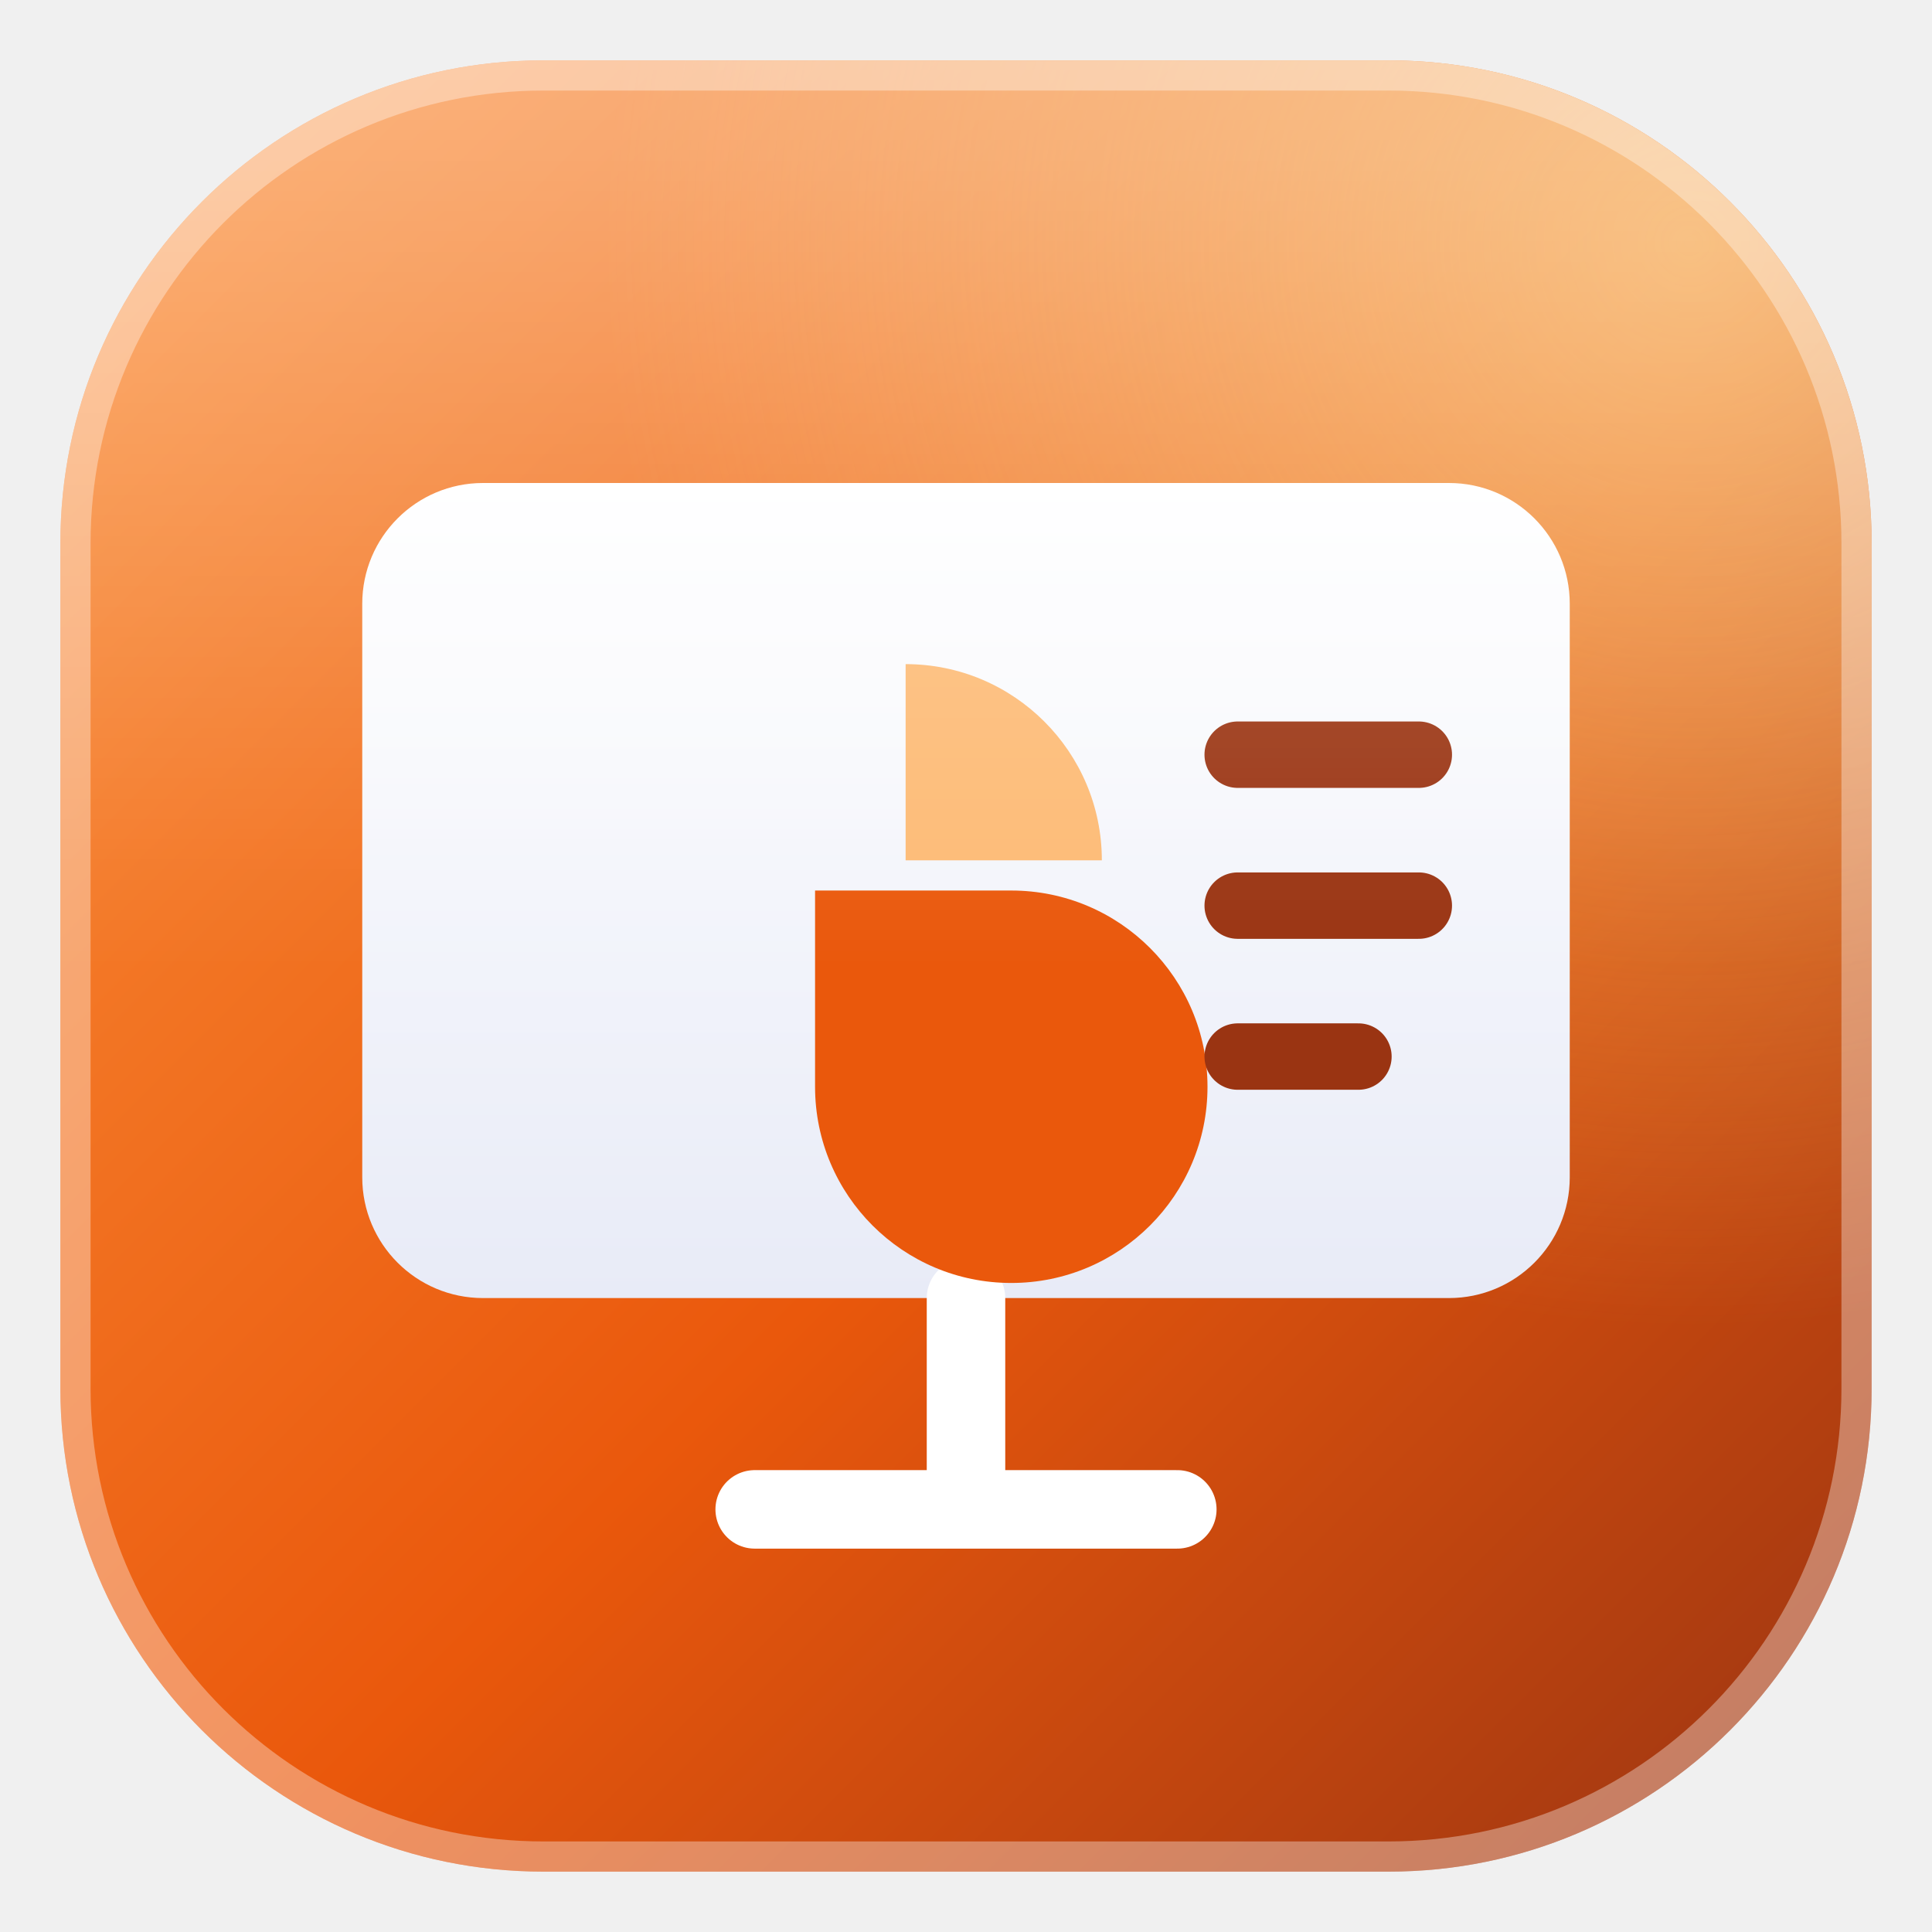
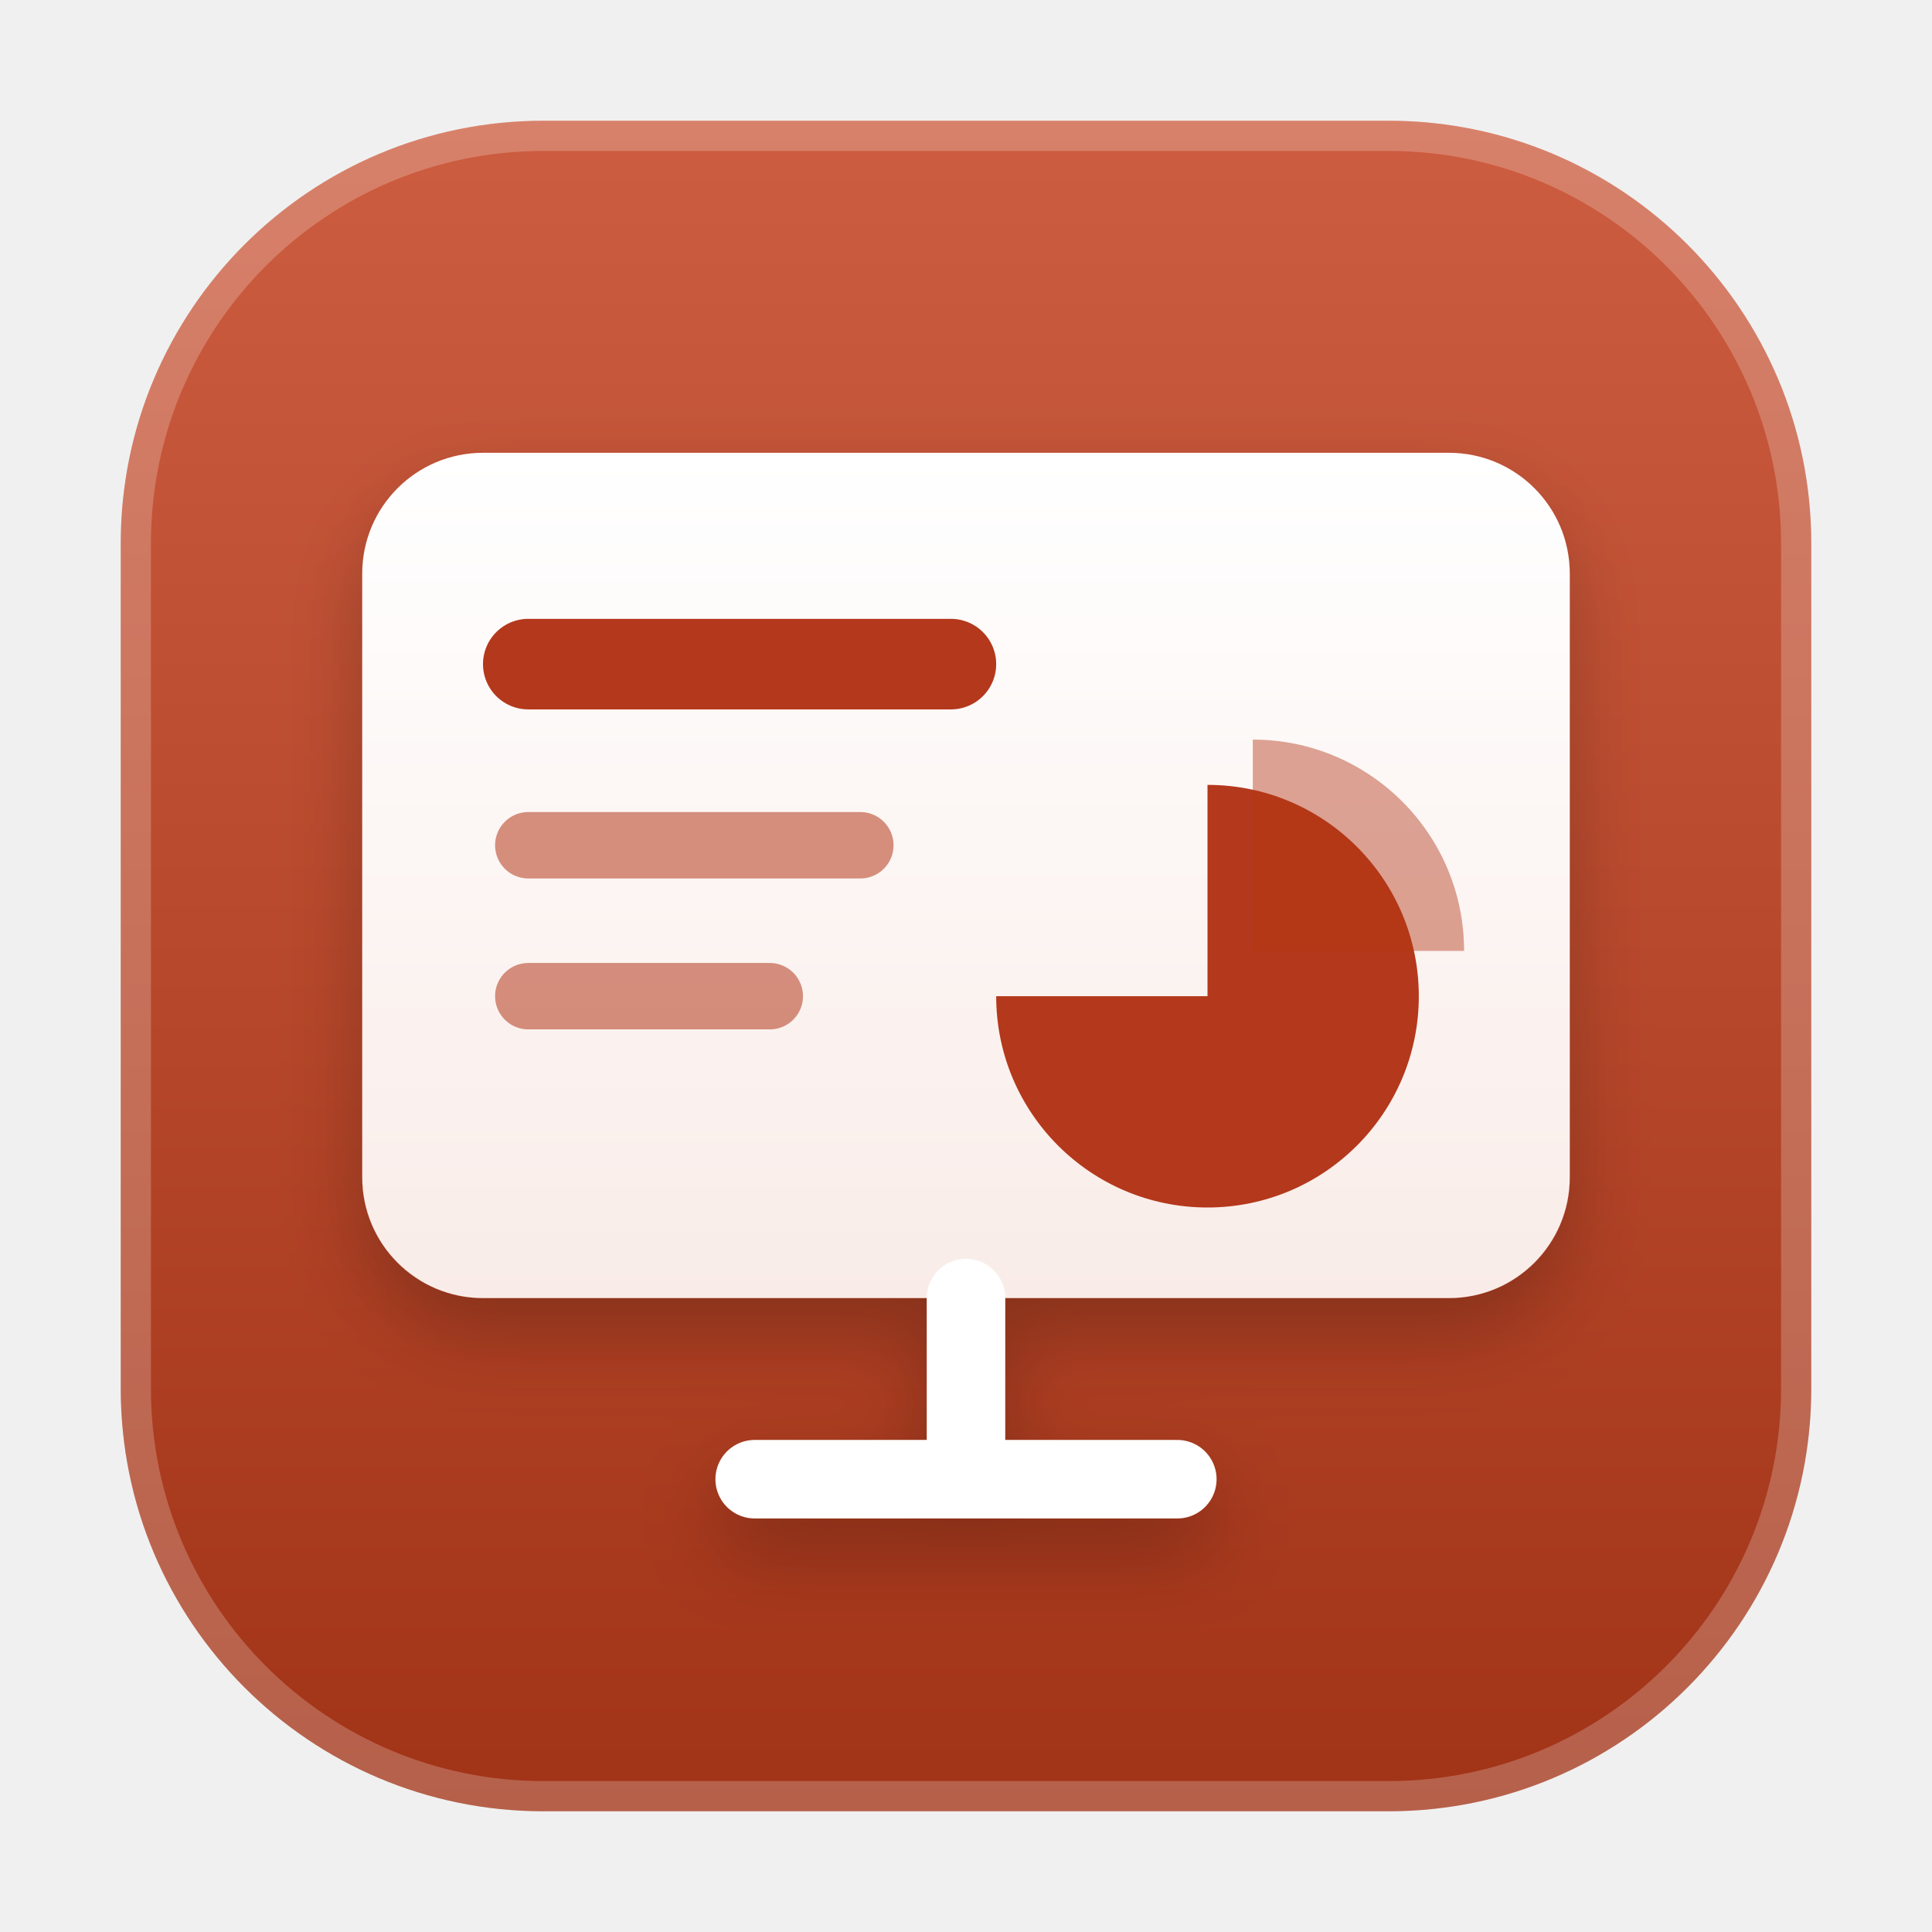
<svg xmlns="http://www.w3.org/2000/svg" viewBox="0 0 64 64">
  <defs>
-     <linearGradient id="bg" x1="0" y1="0" x2="1" y2="1">
-       <stop offset="0" stop-color="#fb923c" />
-       <stop offset="0.55" stop-color="#ea580c" />
-       <stop offset="1" stop-color="#9a3412" />
+     <linearGradient id="t" x1="0" y1="0" x2="0" y2="1">
+       <stop offset="0" stop-color="#cd5d40" />
+       <stop offset="1" stop-color="#a13317" />
    </linearGradient>
-     <radialGradient id="glow" cx="0.9" cy="0.1" r="0.6">
-       <stop offset="0" stop-color="#fde68a" stop-opacity="0.55" />
-       <stop offset="1" stop-color="#fde68a" stop-opacity="0" />
-     </radialGradient>
-     <linearGradient id="shine" x1="0" y1="0" x2="0" y2="1">
-       <stop offset="0" stop-color="#fff" stop-opacity="0.35" />
-       <stop offset="0.5" stop-color="#fff" stop-opacity="0" />
+     <linearGradient id="p" x1="0" y1="0" x2="0" y2="1">
+       <stop offset="0" stop-color="#ffffff" />
+       <stop offset="1" stop-color="#f9ece8" />
    </linearGradient>
-     <linearGradient id="paper" x1="0" y1="0" x2="0" y2="1">
-       <stop offset="0" stop-color="#ffffff" />
-       <stop offset="1" stop-color="#e8ebf7" />
-     </linearGradient>
+     <filter id="d" x="-20%" y="-20%" width="140%" height="150%">
+       <feDropShadow dx="0" dy="1.2" stdDeviation="1.3" flood-color="#000" flood-opacity="0.22" />
+     </filter>
  </defs>
-   <rect x="2" y="2" width="60" height="60" rx="16" fill="url(#bg)" />
-   <rect x="2" y="2" width="60" height="60" rx="16" fill="url(#glow)" />
-   <rect x="12" y="16" width="40" height="27" rx="4" fill="url(#paper)" />
-   <path d="M32 43v6M25 50h14" stroke="#fff" stroke-width="2.6" stroke-linecap="round" />
-   <path d="M27 24.5v11.5a6.5 6.5 0 1 0 6.5-6.5H27z" fill="#ea580c" />
-   <path d="M30 22a6.5 6.5 0 0 1 6.5 6.5H30z" fill="#fdba74" />
-   <path d="M41 25h6M41 30h6M41 35h4" stroke="#9a3412" stroke-width="2.2" stroke-linecap="round" />
-   <rect x="2" y="2" width="60" height="60" rx="16" fill="url(#shine)" />
-   <rect x="2.5" y="2.5" width="59" height="59" rx="15.5" fill="none" stroke="#fff" stroke-opacity="0.35" />
+   <rect x="4" y="4" width="56" height="56" rx="14" fill="url(#t)" />
+   <rect x="4.5" y="4.5" width="55" height="55" rx="13.5" fill="none" stroke="#fff" stroke-opacity="0.22" />
+   <g filter="url(#d)">
+     <rect x="12" y="15" width="40" height="28" rx="4" fill="url(#p)" />
+     <path d="M17.5 22h14" stroke="#b4391a" stroke-width="3" stroke-linecap="round" />
+     <path d="M17.5 28h11M17.5 33h8" stroke="#b4391a" stroke-opacity="0.55" stroke-width="2.2" stroke-linecap="round" />
+     <path d="M40 26a7 7 0 1 1-7 7h7z" fill="#b4391a" />
+     <path d="M41.5 24.5a7 7 0 0 1 7 7h-7z" fill="#b4391a" fill-opacity="0.45" />
+     <path d="M32 43v5M25 49h14" stroke="#fff" stroke-width="2.6" stroke-linecap="round" />
+   </g>
</svg>
